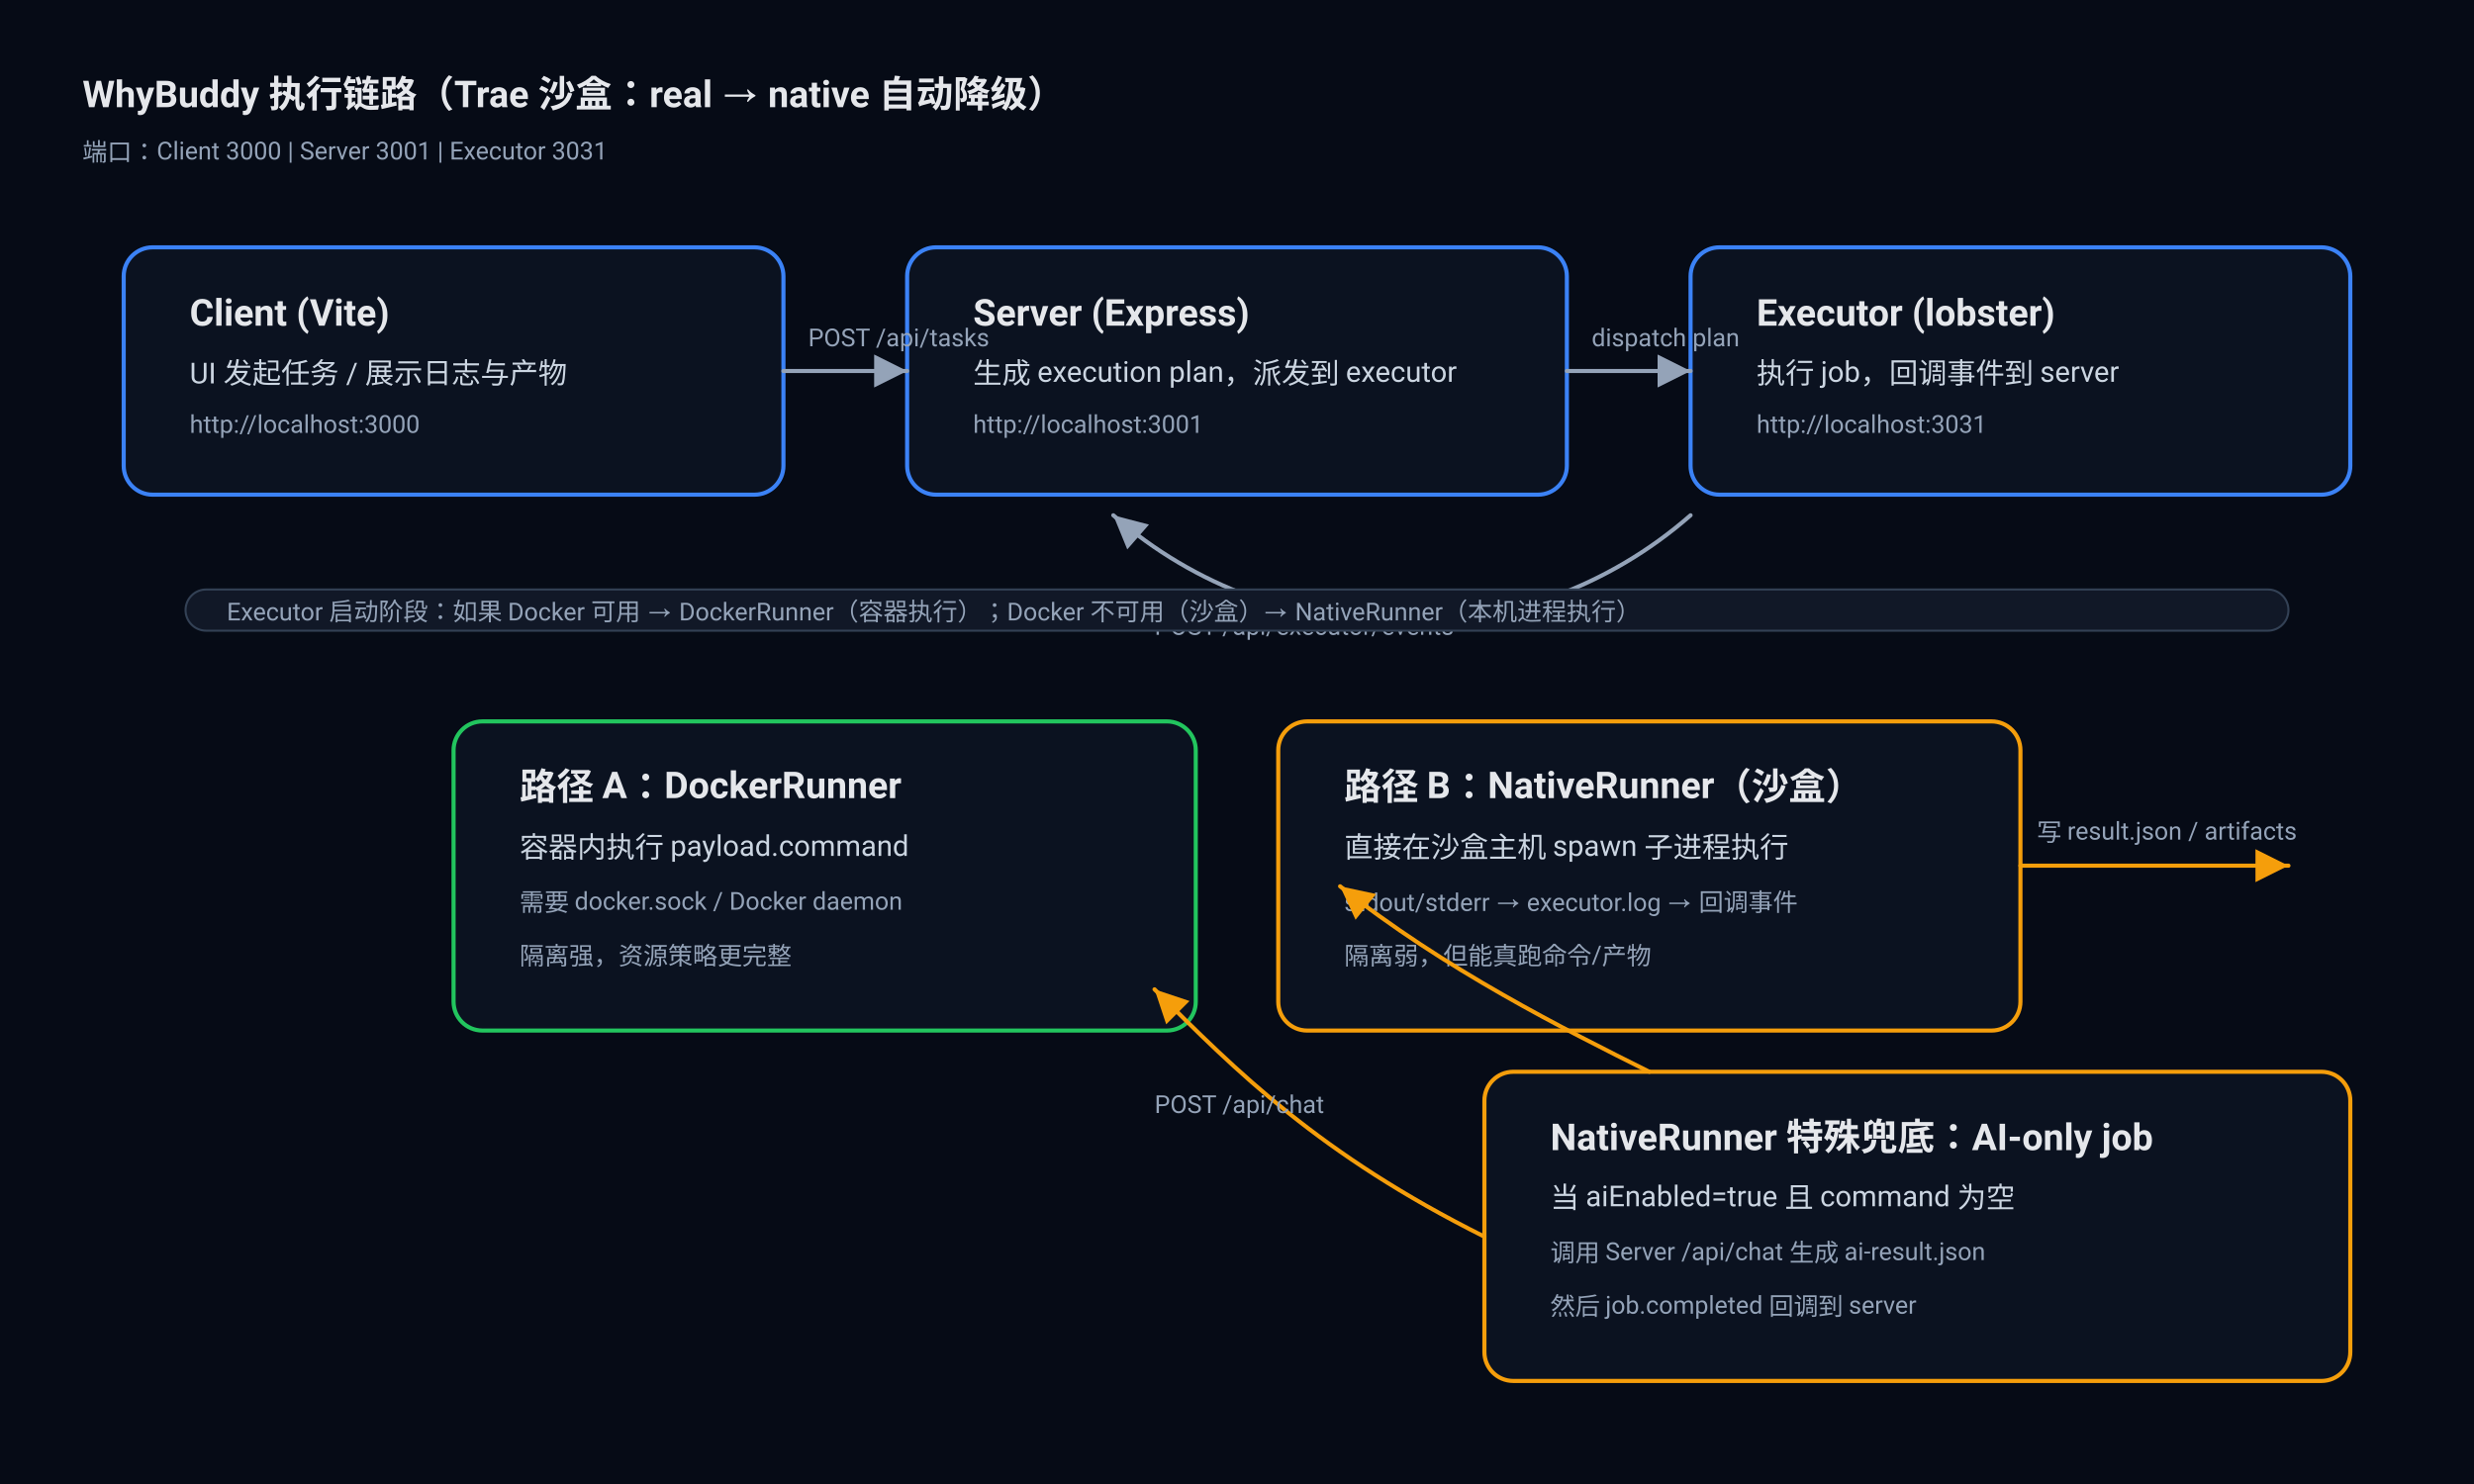
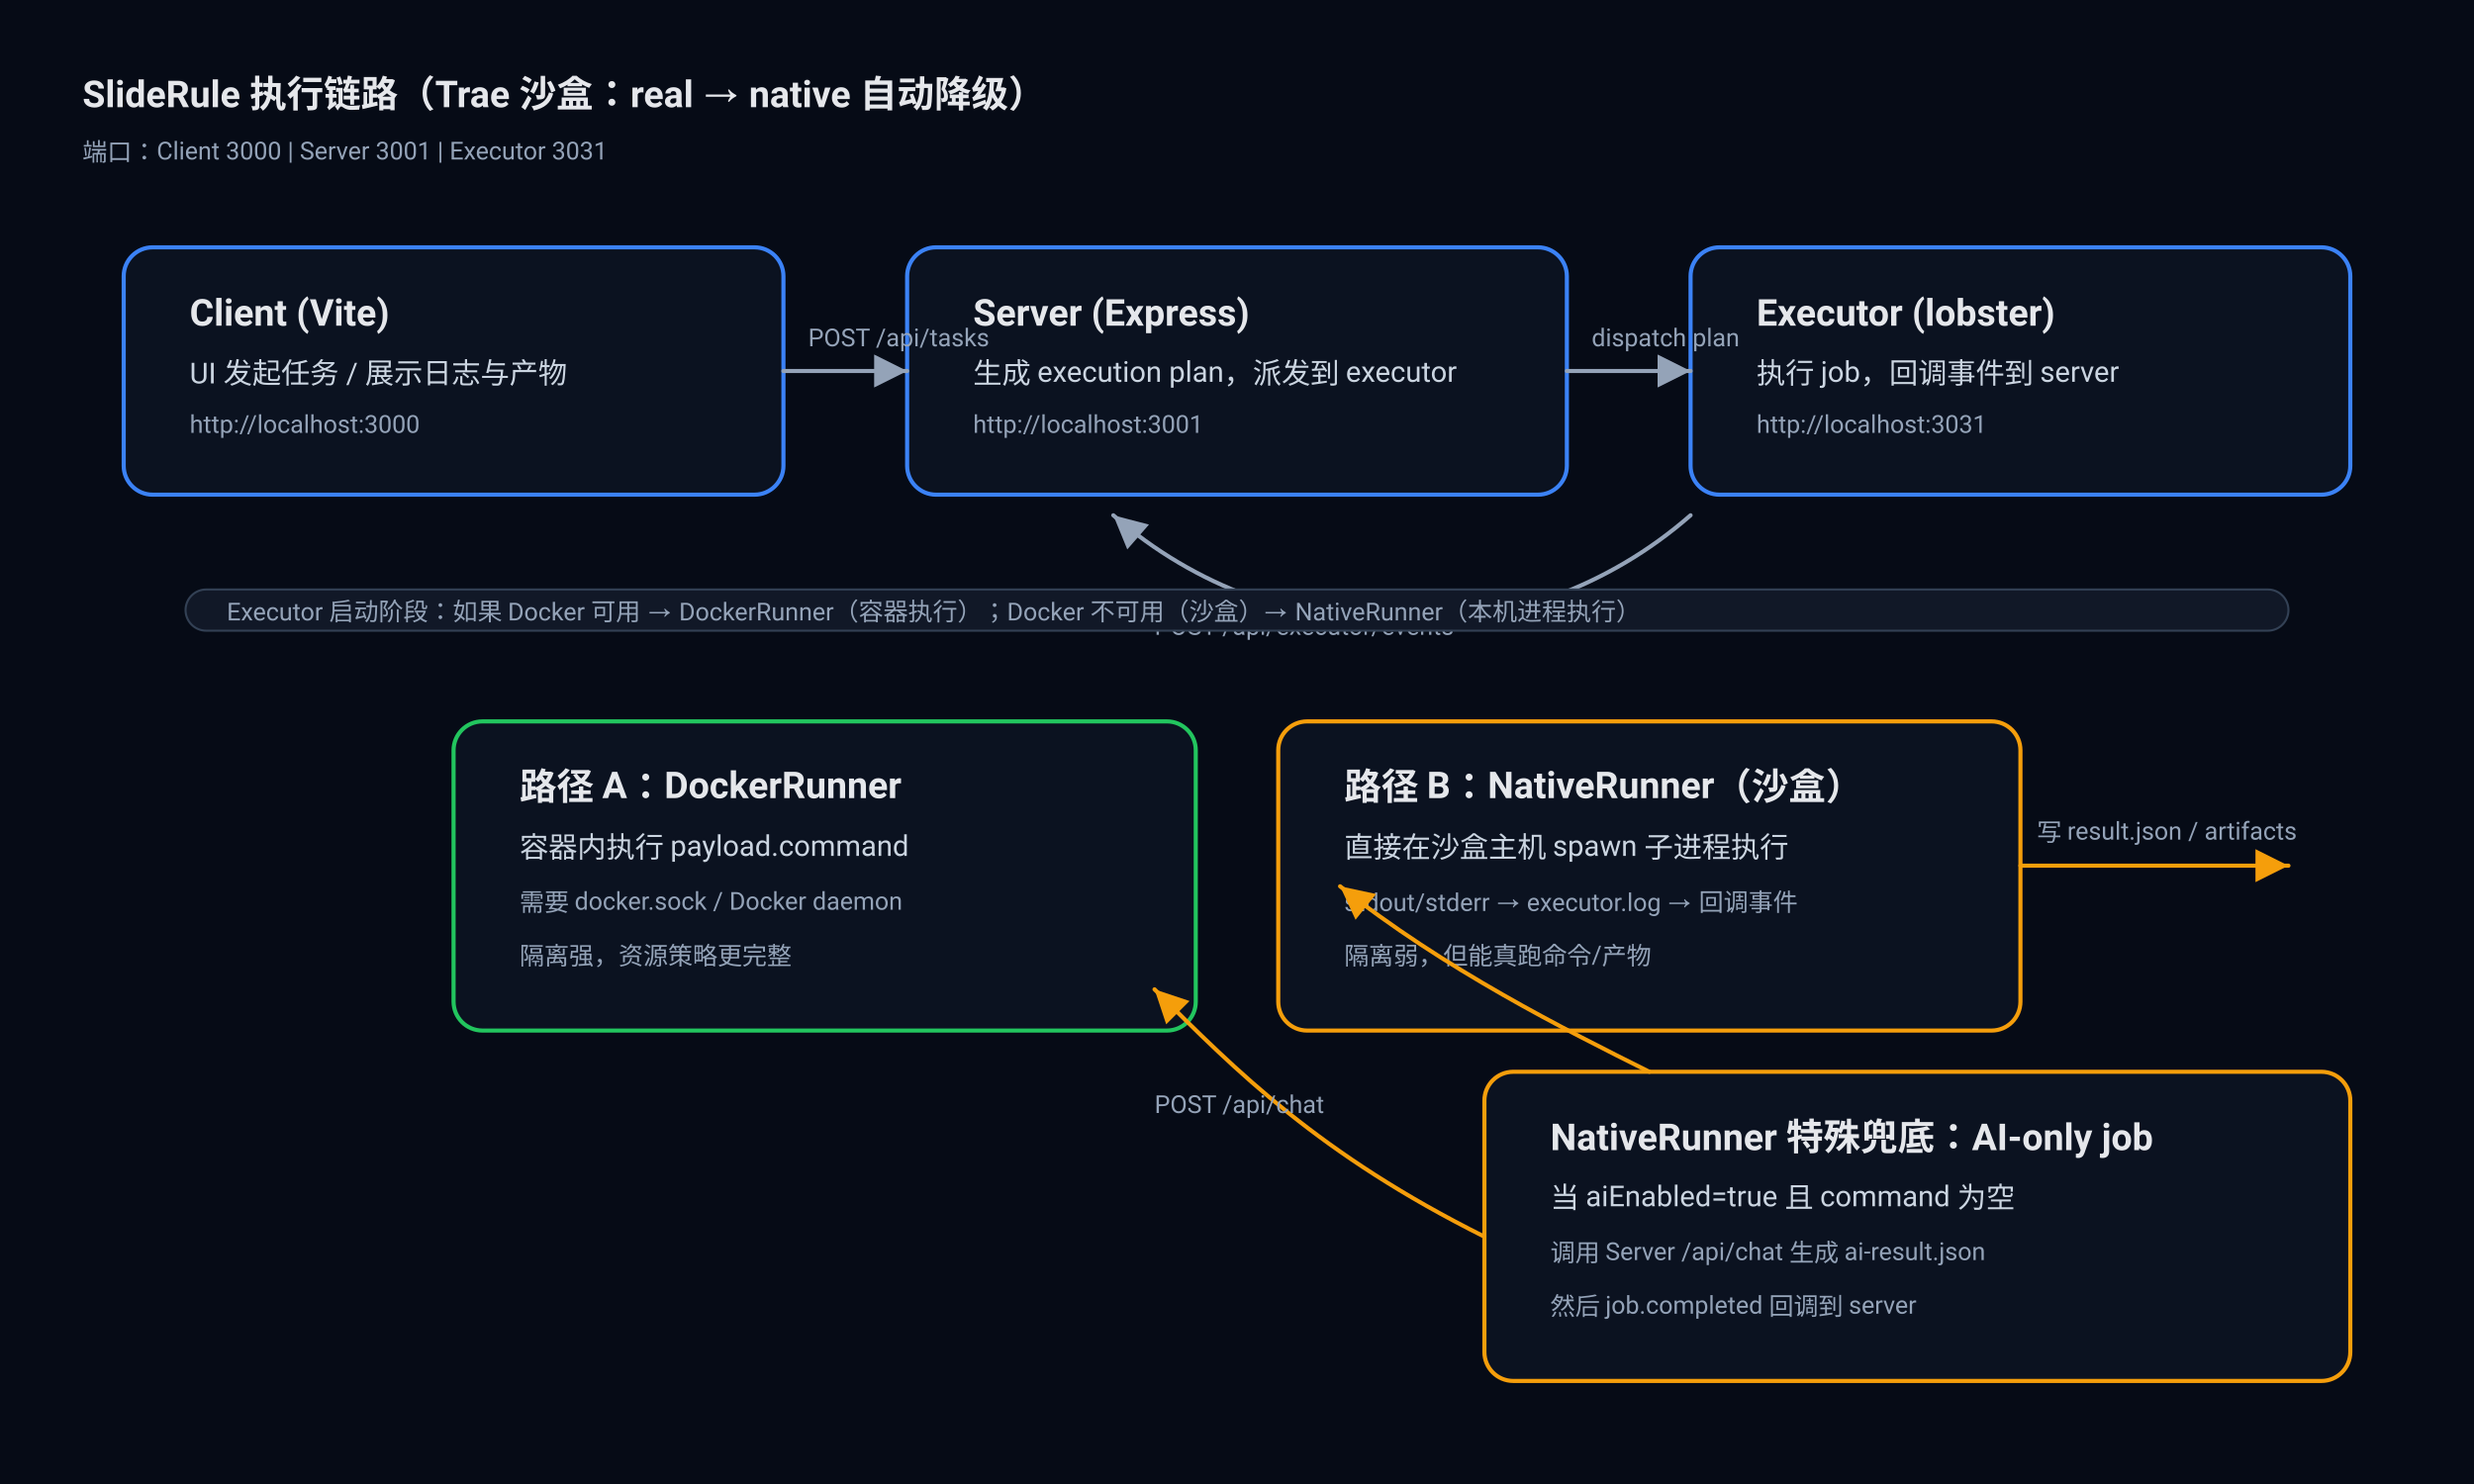
<svg xmlns="http://www.w3.org/2000/svg" width="1200" height="720" viewBox="0 0 1200 720">
  <defs>
    <style>
      .box{fill:#0b1220;stroke:#3b82f6;stroke-width:2;rx:14;ry:14}
      .box2{fill:#0b1220;stroke:#22c55e;stroke-width:2;rx:14;ry:14}
      .box3{fill:#0b1220;stroke:#f59e0b;stroke-width:2;rx:14;ry:14}
      .t1{fill:#e5e7eb;font-family:ui-sans-serif,system-ui,-apple-system,Segoe UI,Roboto,Helvetica,Arial;font-size:18px;font-weight:700}
      .t2{fill:#cbd5e1;font-family:ui-sans-serif,system-ui,-apple-system,Segoe UI,Roboto,Helvetica,Arial;font-size:14px}
      .t3{fill:#94a3b8;font-family:ui-sans-serif,system-ui,-apple-system,Segoe UI,Roboto,Helvetica,Arial;font-size:12px}
      .line{stroke:#94a3b8;stroke-width:2;fill:none}
      .line2{stroke:#22c55e;stroke-width:2;fill:none}
      .line3{stroke:#f59e0b;stroke-width:2;fill:none}
      .cap{stroke-linecap:round;stroke-linejoin:round}
      .badge{fill:#111827;stroke:#334155;stroke-width:1;rx:10;ry:10}
    </style>
    <marker id="arrow" viewBox="0 0 10 10" refX="10" refY="5" markerWidth="8" markerHeight="8" orient="auto-start-reverse">
      <path d="M 0 0 L 10 5 L 0 10 z" fill="#94a3b8" />
    </marker>
    <marker id="arrowGreen" viewBox="0 0 10 10" refX="10" refY="5" markerWidth="8" markerHeight="8" orient="auto-start-reverse">
      <path d="M 0 0 L 10 5 L 0 10 z" fill="#22c55e" />
    </marker>
    <marker id="arrowAmber" viewBox="0 0 10 10" refX="10" refY="5" markerWidth="8" markerHeight="8" orient="auto-start-reverse">
      <path d="M 0 0 L 10 5 L 0 10 z" fill="#f59e0b" />
    </marker>
  </defs>
  <rect x="0" y="0" width="1200" height="720" fill="#060b16" />
-   <text x="40" y="52" class="t1">WhyBuddy 执行链路（Trae 沙盒：real → native 自动降级）</text>
+   <text x="40" y="52" class="t1">SlideRule 执行链路（Trae 沙盒：real → native 自动降级）</text>
  <text x="40" y="78" class="t3">端口：Client 3000 | Server 3001 | Executor 3031</text>
  <rect x="60" y="120" width="320" height="120" class="box" />
  <text x="92" y="158" class="t1">Client (Vite)</text>
  <text x="92" y="186" class="t2">UI 发起任务 / 展示日志与产物</text>
  <text x="92" y="210" class="t3">http://localhost:3000</text>
  <rect x="440" y="120" width="320" height="120" class="box" />
  <text x="472" y="158" class="t1">Server (Express)</text>
  <text x="472" y="186" class="t2">生成 execution plan，派发到 executor</text>
  <text x="472" y="210" class="t3">http://localhost:3001</text>
  <rect x="820" y="120" width="320" height="120" class="box" />
  <text x="852" y="158" class="t1">Executor (lobster)</text>
  <text x="852" y="186" class="t2">执行 job，回调事件到 server</text>
  <text x="852" y="210" class="t3">http://localhost:3031</text>
  <path d="M 380 180 L 440 180" class="line cap" marker-end="url(#arrow)" />
  <text x="392" y="168" class="t3">POST /api/tasks</text>
  <path d="M 760 180 L 820 180" class="line cap" marker-end="url(#arrow)" />
  <text x="772" y="168" class="t3">dispatch plan</text>
  <path d="M 820 250 C 740 320, 620 320, 540 250" class="line cap" marker-end="url(#arrow)" />
  <text x="560" y="308" class="t3">POST /api/executor/events</text>
  <rect x="90" y="286" width="1020" height="20" class="badge" />
  <text x="110" y="301" class="t3">Executor 启动阶段：如果 Docker 可用 → DockerRunner（容器执行）；Docker 不可用（沙盒）→ NativeRunner（本机进程执行）</text>
  <rect x="220" y="350" width="360" height="150" class="box2" />
  <text x="252" y="388" class="t1">路径 A：DockerRunner</text>
  <text x="252" y="416" class="t2">容器内执行 payload.command</text>
  <text x="252" y="442" class="t3">需要 docker.sock / Docker daemon</text>
  <text x="252" y="468" class="t3">隔离强，资源策略更完整</text>
  <rect x="620" y="350" width="360" height="150" class="box3" />
  <text x="652" y="388" class="t1">路径 B：NativeRunner（沙盒）</text>
  <text x="652" y="416" class="t2">直接在沙盒主机 spawn 子进程执行</text>
  <text x="652" y="442" class="t3">stdout/stderr → executor.log → 回调事件</text>
  <text x="652" y="468" class="t3">隔离弱，但能真跑命令/产物</text>
  <path d="M 980 420 L 1110 420" class="line3 cap" marker-end="url(#arrowAmber)" />
  <text x="988" y="408" class="t3">写 result.json / artifacts</text>
  <rect x="720" y="520" width="420" height="150" class="box3" />
  <text x="752" y="558" class="t1">NativeRunner 特殊兜底：AI-only job</text>
  <text x="752" y="586" class="t2">当 aiEnabled=true 且 command 为空</text>
  <text x="752" y="612" class="t3">调用 Server /api/chat 生成 ai-result.json</text>
  <text x="752" y="638" class="t3">然后 job.completed 回调到 server</text>
  <path d="M 800 520 C 760 500, 700 470, 650 430" class="line3 cap" marker-end="url(#arrowAmber)" />
  <path d="M 720 600 C 640 560, 600 520, 560 480" class="line3 cap" marker-end="url(#arrowAmber)" />
  <text x="560" y="540" class="t3">POST /api/chat</text>
</svg>
